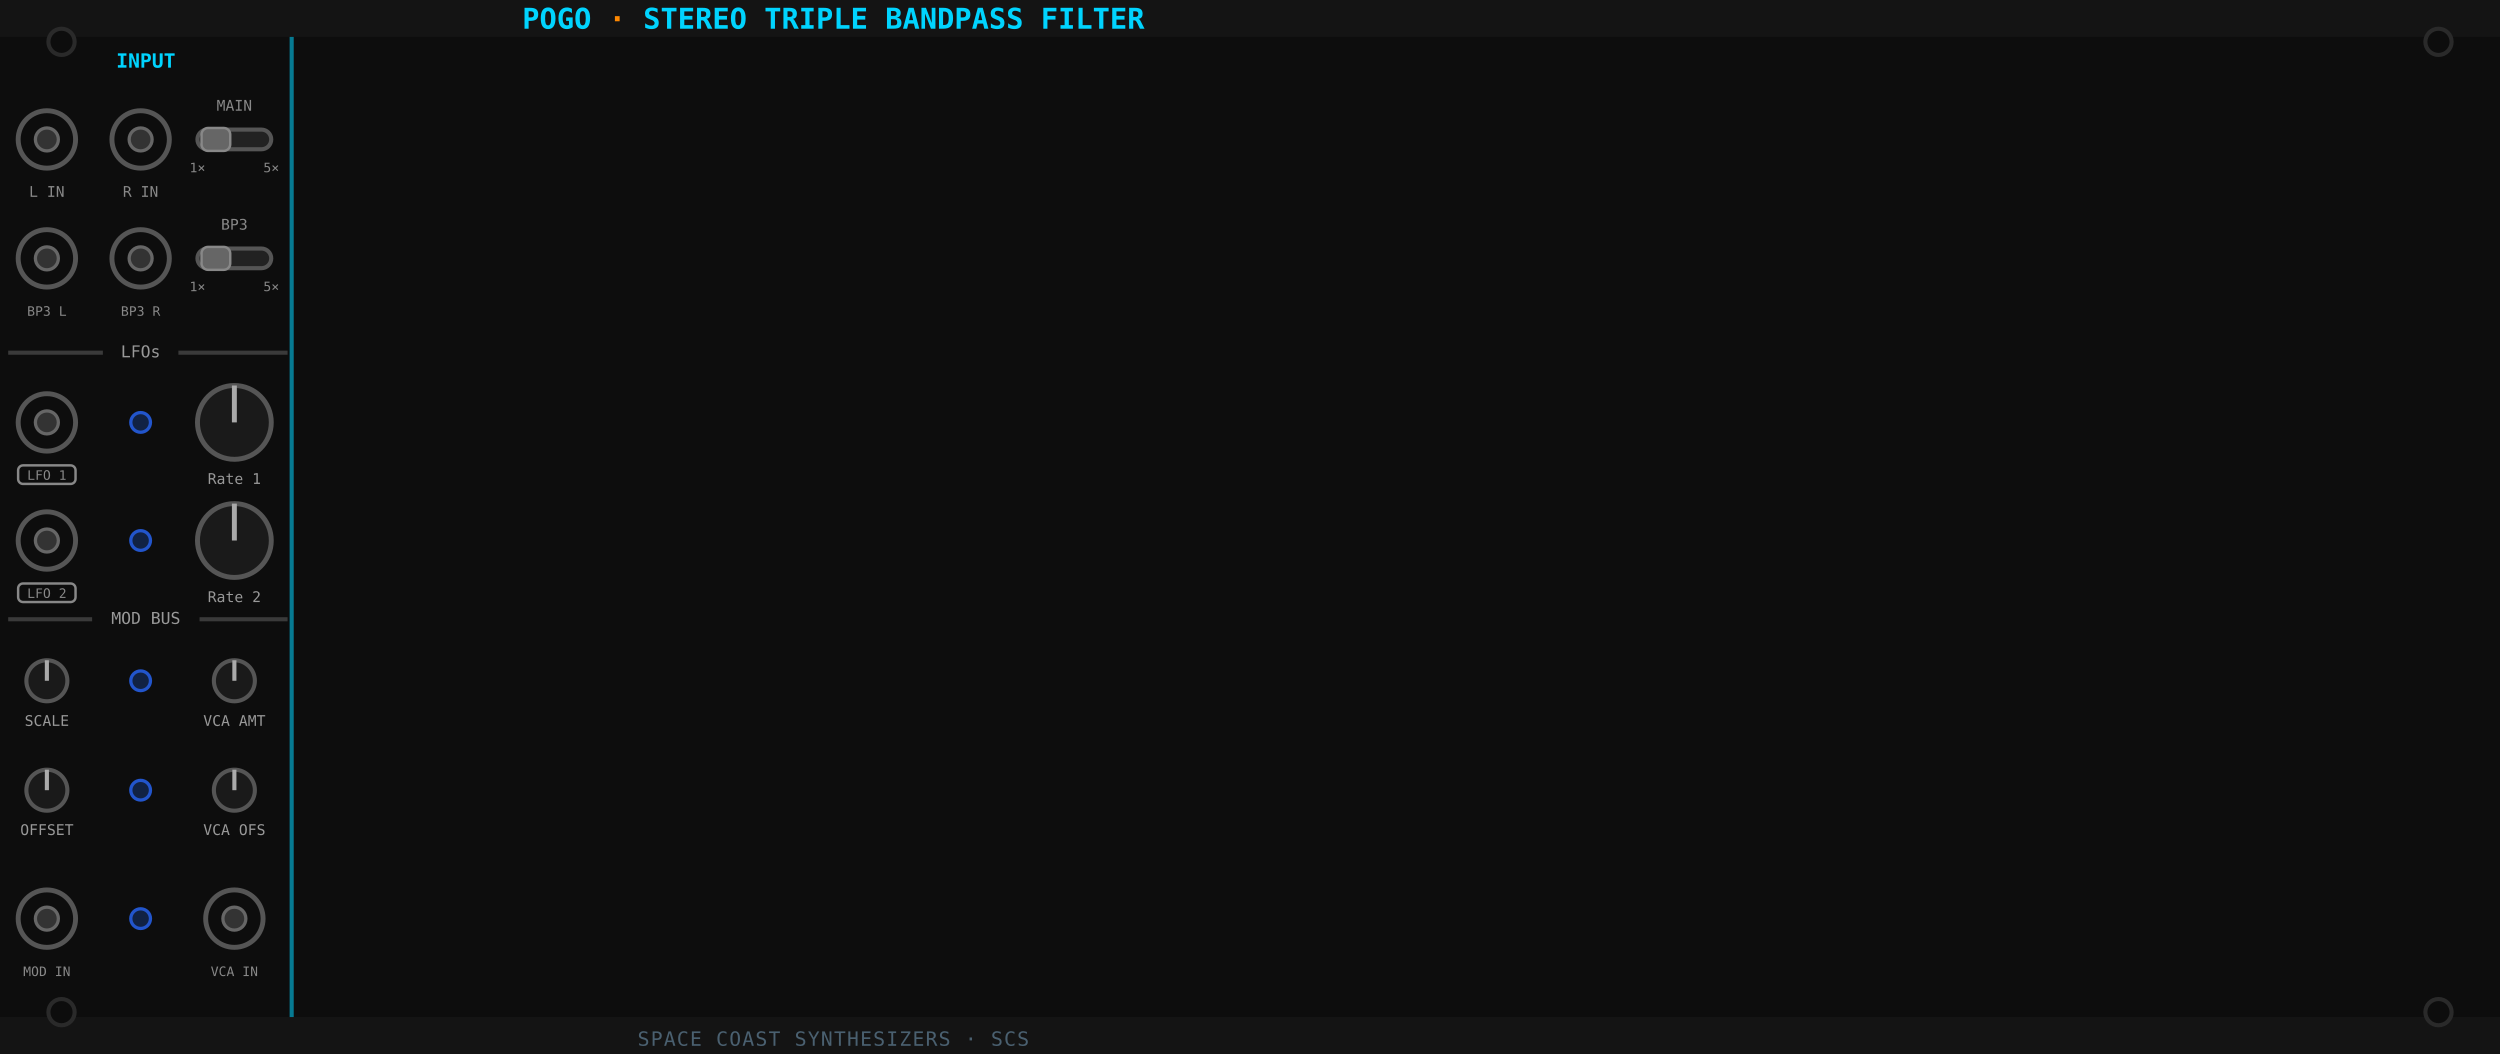
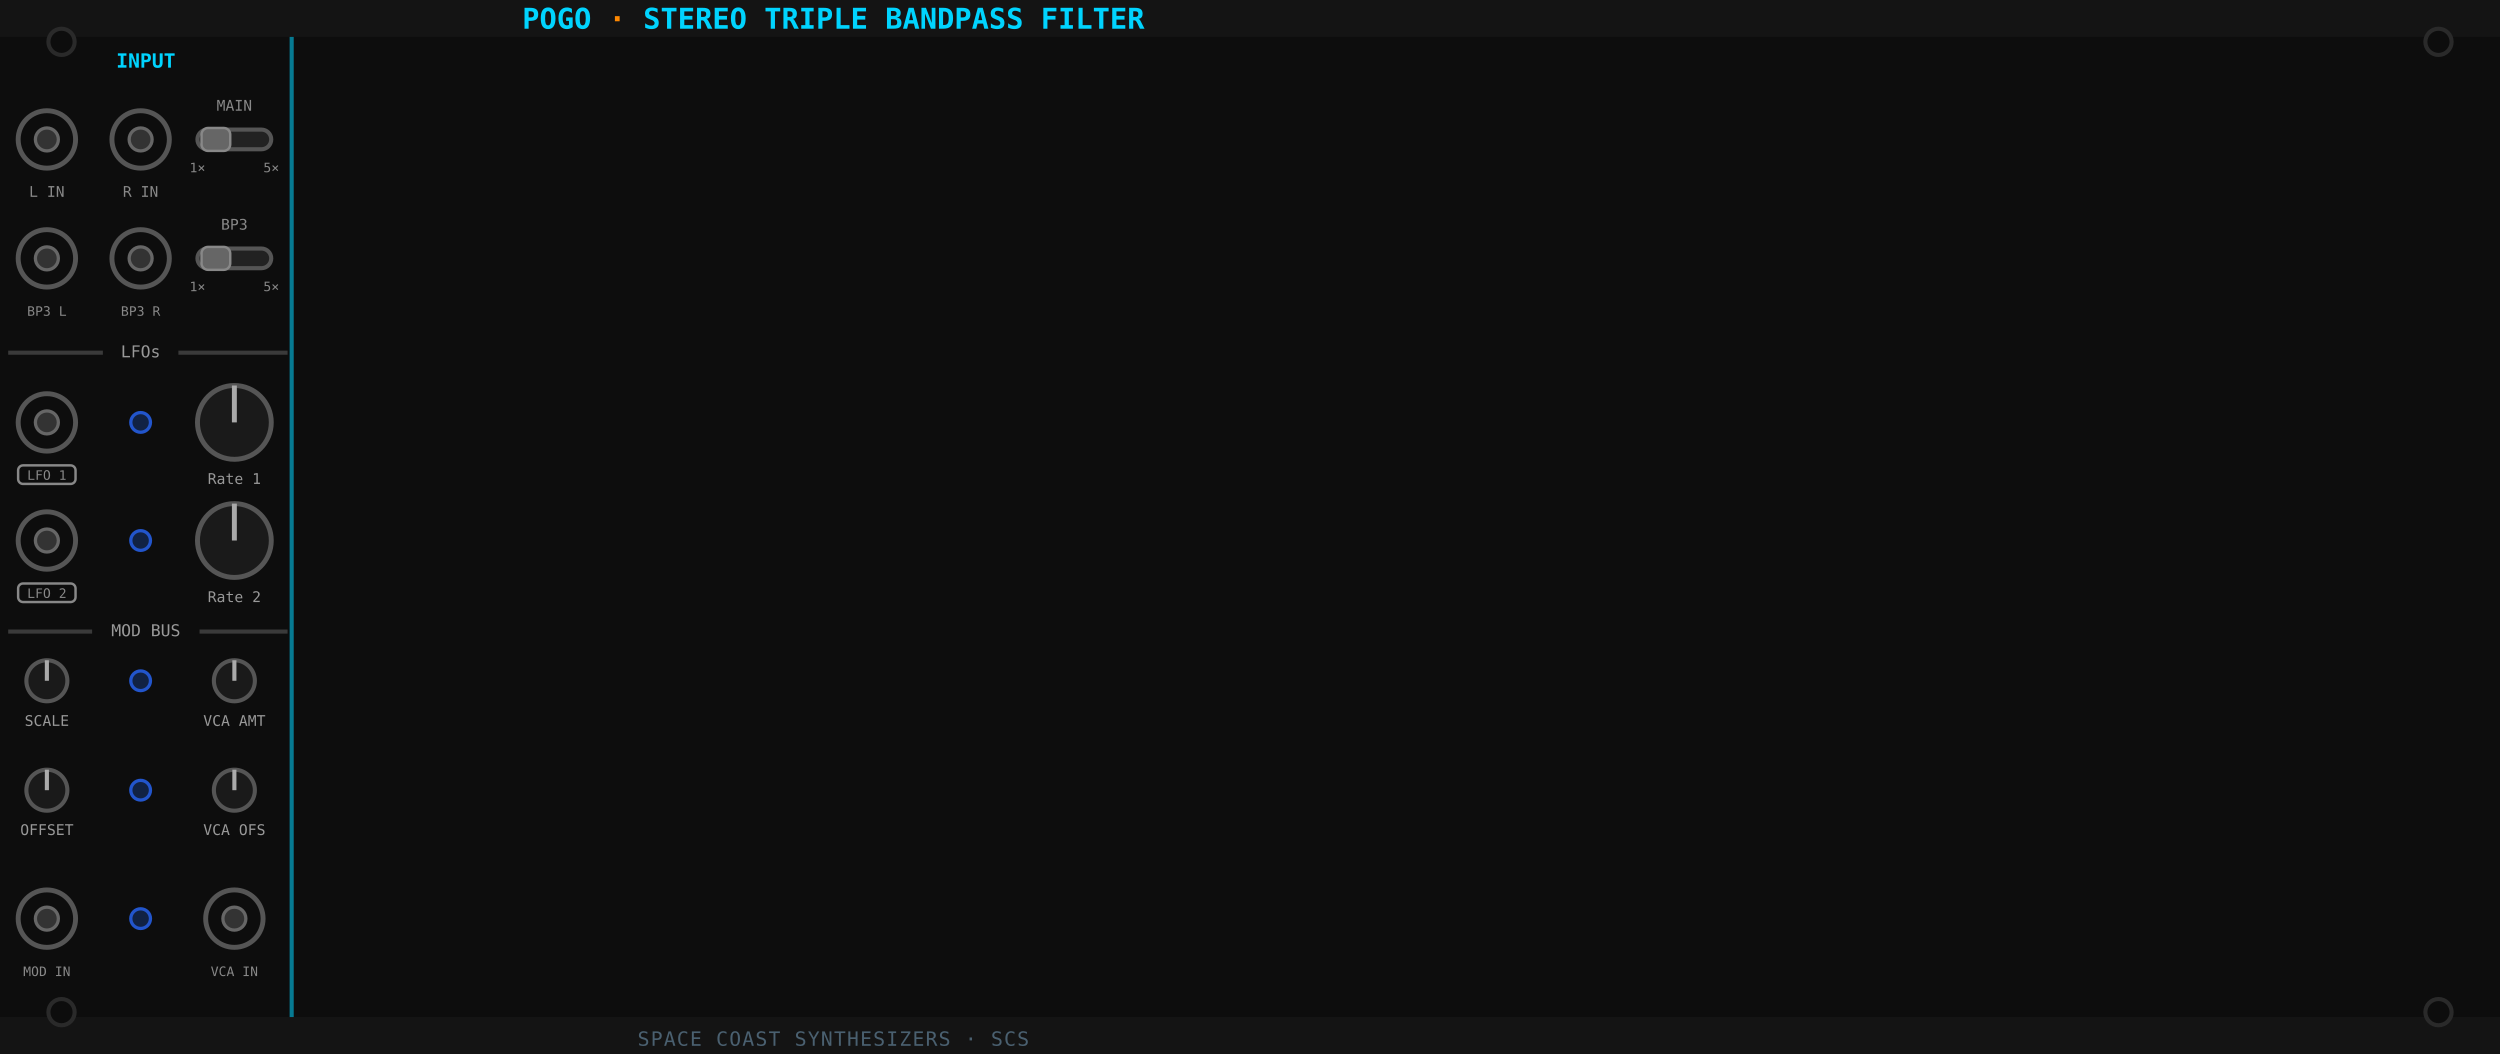
<svg xmlns="http://www.w3.org/2000/svg" width="304.8mm" height="128.5mm" viewBox="0 0 304.80 128.5">
  <rect x="0" y="0" width="304.8" height="128.5" fill="#0d0d0d" />
  <rect x="0" y="0" width="304.8" height="4.5" fill="#141414" />
  <rect x="0" y="124.0" width="304.8" height="4.5" fill="#141414" />
  <circle cx="7.5" cy="5.1" r="1.6" fill="#0d0d0d" stroke="#2a2a2a" stroke-width="0.5" />
  <circle cx="297.3" cy="5.1" r="1.6" fill="#0d0d0d" stroke="#2a2a2a" stroke-width="0.5" />
  <circle cx="7.5" cy="123.4" r="1.6" fill="#0d0d0d" stroke="#2a2a2a" stroke-width="0.5" />
  <circle cx="297.3" cy="123.4" r="1.6" fill="#0d0d0d" stroke="#2a2a2a" stroke-width="0.5" />
  <text x="101.60" y="3.5" fill="#00d4ff" font-family="monospace" font-size="3.5" font-weight="bold" text-anchor="middle">POGO  <tspan fill="#ff8800">·</tspan> STEREO TRIPLE BANDPASS FILTER</text>
  <text x="101.60" y="127.5" fill="#4a6070" font-family="monospace" font-size="2.4" text-anchor="middle" letter-spacing="0.15">SPACE COAST SYNTHESIZERS  ·  SCS</text>
  <line x1="35.56" y1="4.5" x2="35.56" y2="124.0" stroke="#00d4ff" stroke-width="0.5" opacity="0.55" />
  <line x1="1.0" y1="43.0" x2="12.54" y2="43.0" stroke="#3a3a3a" stroke-width="0.5" />
  <line x1="21.75" y1="43.0" x2="35.06" y2="43.0" stroke="#3a3a3a" stroke-width="0.5" />
  <text x="17.145" y="43.0" fill="#999" font-family="monospace" font-size="2.0" text-anchor="middle" dominant-baseline="middle">LFOs</text>
-   <line x1="1.0" y1="75.5" x2="11.23" y2="75.5" stroke="#3a3a3a" stroke-width="0.5" />
-   <line x1="24.33" y1="75.5" x2="35.06" y2="75.5" stroke="#3a3a3a" stroke-width="0.5" />
-   <text x="17.78" y="75.5" fill="#999" font-family="monospace" font-size="2.0" text-anchor="middle" dominant-baseline="middle">MOD BUS</text>
+   <line x1="1.0" y1="77.0" x2="11.23" y2="77.0" stroke="#3a3a3a" stroke-width="0.5" />
+   <line x1="24.33" y1="77.0" x2="35.06" y2="77.0" stroke="#3a3a3a" stroke-width="0.5" />
+   <text x="17.78" y="77.0" fill="#999" font-family="monospace" font-size="2.0" text-anchor="middle" dominant-baseline="middle">MOD BUS</text>
  <text x="17.78" y="8.25" fill="#00d4ff" font-family="monospace" font-size="2.4" text-anchor="middle" font-weight="bold">INPUT</text>
  <circle cx="5.715" cy="17.0" r="3.5" fill="none" stroke="#555" stroke-width="0.6" />
  <circle cx="5.715" cy="17.0" r="1.4" fill="#333" stroke="#666" stroke-width="0.4" />
  <text x="5.715" y="24.0" fill="#888" font-family="monospace" font-size="1.8" text-anchor="middle">L IN</text>
  <circle cx="17.145" cy="17.0" r="3.5" fill="none" stroke="#555" stroke-width="0.6" />
  <circle cx="17.145" cy="17.0" r="1.4" fill="#333" stroke="#666" stroke-width="0.4" />
  <text x="17.145" y="24.0" fill="#888" font-family="monospace" font-size="1.8" text-anchor="middle">R IN</text>
  <text x="28.575" y="13.5" fill="#888" font-family="monospace" font-size="1.8" text-anchor="middle">MAIN</text>
  <rect x="24.07" y="15.80" width="9" height="2.4" rx="1.2" fill="#222" stroke="#555" stroke-width="0.5" />
  <rect x="24.57" y="15.60" width="3.5" height="2.8" rx="0.8" fill="#666" stroke="#888" stroke-width="0.3" />
  <text x="24.075" y="21.0" fill="#888" font-family="monospace" font-size="1.6" text-anchor="middle">1×</text>
  <text x="33.075" y="21.0" fill="#888" font-family="monospace" font-size="1.6" text-anchor="middle">5×</text>
  <circle cx="5.715" cy="31.5" r="3.5" fill="none" stroke="#555" stroke-width="0.6" />
  <circle cx="5.715" cy="31.5" r="1.4" fill="#333" stroke="#666" stroke-width="0.4" />
  <text x="5.715" y="38.5" fill="#888" font-family="monospace" font-size="1.6" text-anchor="middle">BP3 L</text>
  <circle cx="17.145" cy="31.5" r="3.5" fill="none" stroke="#555" stroke-width="0.6" />
  <circle cx="17.145" cy="31.5" r="1.4" fill="#333" stroke="#666" stroke-width="0.4" />
  <text x="17.145" y="38.5" fill="#888" font-family="monospace" font-size="1.6" text-anchor="middle">BP3 R</text>
  <text x="28.575" y="28.0" fill="#888" font-family="monospace" font-size="1.8" text-anchor="middle">BP3</text>
  <rect x="24.07" y="30.30" width="9" height="2.4" rx="1.2" fill="#222" stroke="#555" stroke-width="0.5" />
  <rect x="24.57" y="30.10" width="3.5" height="2.8" rx="0.8" fill="#666" stroke="#888" stroke-width="0.3" />
  <text x="24.075" y="35.5" fill="#888" font-family="monospace" font-size="1.6" text-anchor="middle">1×</text>
  <text x="33.075" y="35.5" fill="#888" font-family="monospace" font-size="1.6" text-anchor="middle">5×</text>
  <circle cx="5.715" cy="51.5" r="3.5" fill="none" stroke="#555" stroke-width="0.6" />
  <circle cx="5.715" cy="51.5" r="1.4" fill="#333" stroke="#666" stroke-width="0.4" />
  <rect x="2.21" y="56.74" width="7.0" height="2.26" rx="0.6" fill="none" stroke="#888" stroke-width="0.3" />
  <text x="5.715" y="58.5" fill="#888" font-family="monospace" font-size="1.6" text-anchor="middle">LFO 1</text>
  <circle cx="17.145" cy="51.5" r="1.2" fill="#112244" stroke="#2255cc" stroke-width="0.4" />
  <circle cx="28.575" cy="51.5" r="4.5" fill="#1a1a1a" stroke="#555" stroke-width="0.6" />
  <line x1="28.575" y1="51.5" x2="28.575" y2="47.0" stroke="#aaa" stroke-width="0.6" />
  <text x="28.575" y="59.0" fill="#999" font-family="monospace" font-size="1.8" text-anchor="middle">Rate 1</text>
  <circle cx="5.715" cy="65.9" r="3.5" fill="none" stroke="#555" stroke-width="0.6" />
  <circle cx="5.715" cy="65.9" r="1.4" fill="#333" stroke="#666" stroke-width="0.4" />
  <rect x="2.21" y="71.14" width="7.0" height="2.26" rx="0.6" fill="none" stroke="#888" stroke-width="0.3" />
  <text x="5.715" y="72.9" fill="#888" font-family="monospace" font-size="1.6" text-anchor="middle">LFO 2</text>
  <circle cx="17.145" cy="65.9" r="1.2" fill="#112244" stroke="#2255cc" stroke-width="0.4" />
  <circle cx="28.575" cy="65.9" r="4.5" fill="#1a1a1a" stroke="#555" stroke-width="0.6" />
  <line x1="28.575" y1="65.9" x2="28.575" y2="61.4" stroke="#aaa" stroke-width="0.6" />
  <text x="28.575" y="73.4" fill="#999" font-family="monospace" font-size="1.8" text-anchor="middle">Rate 2</text>
  <circle cx="5.715" cy="83.0" r="2.5" fill="#1a1a1a" stroke="#555" stroke-width="0.5" />
  <line x1="5.715" y1="83.0" x2="5.715" y2="80.5" stroke="#aaa" stroke-width="0.5" />
  <text x="5.715" y="88.5" fill="#999" font-family="monospace" font-size="1.8" text-anchor="middle">SCALE</text>
  <circle cx="28.575" cy="83.0" r="2.5" fill="#1a1a1a" stroke="#555" stroke-width="0.5" />
  <line x1="28.575" y1="83.0" x2="28.575" y2="80.5" stroke="#aaa" stroke-width="0.5" />
  <text x="28.575" y="88.5" fill="#999" font-family="monospace" font-size="1.8" text-anchor="middle">VCA AMT</text>
  <circle cx="17.145" cy="83.0" r="1.2" fill="#112244" stroke="#2255cc" stroke-width="0.4" />
  <circle cx="5.715" cy="96.34" r="2.5" fill="#1a1a1a" stroke="#555" stroke-width="0.5" />
  <line x1="5.715" y1="96.34" x2="5.715" y2="93.84" stroke="#aaa" stroke-width="0.5" />
  <text x="5.715" y="101.8" fill="#999" font-family="monospace" font-size="1.8" text-anchor="middle">OFFSET</text>
  <circle cx="28.575" cy="96.34" r="2.5" fill="#1a1a1a" stroke="#555" stroke-width="0.5" />
  <line x1="28.575" y1="96.34" x2="28.575" y2="93.84" stroke="#aaa" stroke-width="0.5" />
  <text x="28.575" y="101.8" fill="#999" font-family="monospace" font-size="1.8" text-anchor="middle">VCA OFS</text>
  <circle cx="17.145" cy="96.34" r="1.2" fill="#112244" stroke="#2255cc" stroke-width="0.4" />
  <circle cx="5.715" cy="112.0" r="3.5" fill="none" stroke="#555" stroke-width="0.6" />
  <circle cx="5.715" cy="112.0" r="1.4" fill="#333" stroke="#666" stroke-width="0.4" />
  <text x="5.715" y="119.0" fill="#888" font-family="monospace" font-size="1.6" text-anchor="middle">MOD IN</text>
  <circle cx="17.145" cy="112.0" r="1.2" fill="#112244" stroke="#2255cc" stroke-width="0.4" />
  <circle cx="28.575" cy="112.0" r="3.5" fill="none" stroke="#555" stroke-width="0.6" />
  <circle cx="28.575" cy="112.0" r="1.4" fill="#333" stroke="#666" stroke-width="0.4" />
  <text x="28.575" y="119.0" fill="#888" font-family="monospace" font-size="1.6" text-anchor="middle">VCA IN</text>
</svg>
